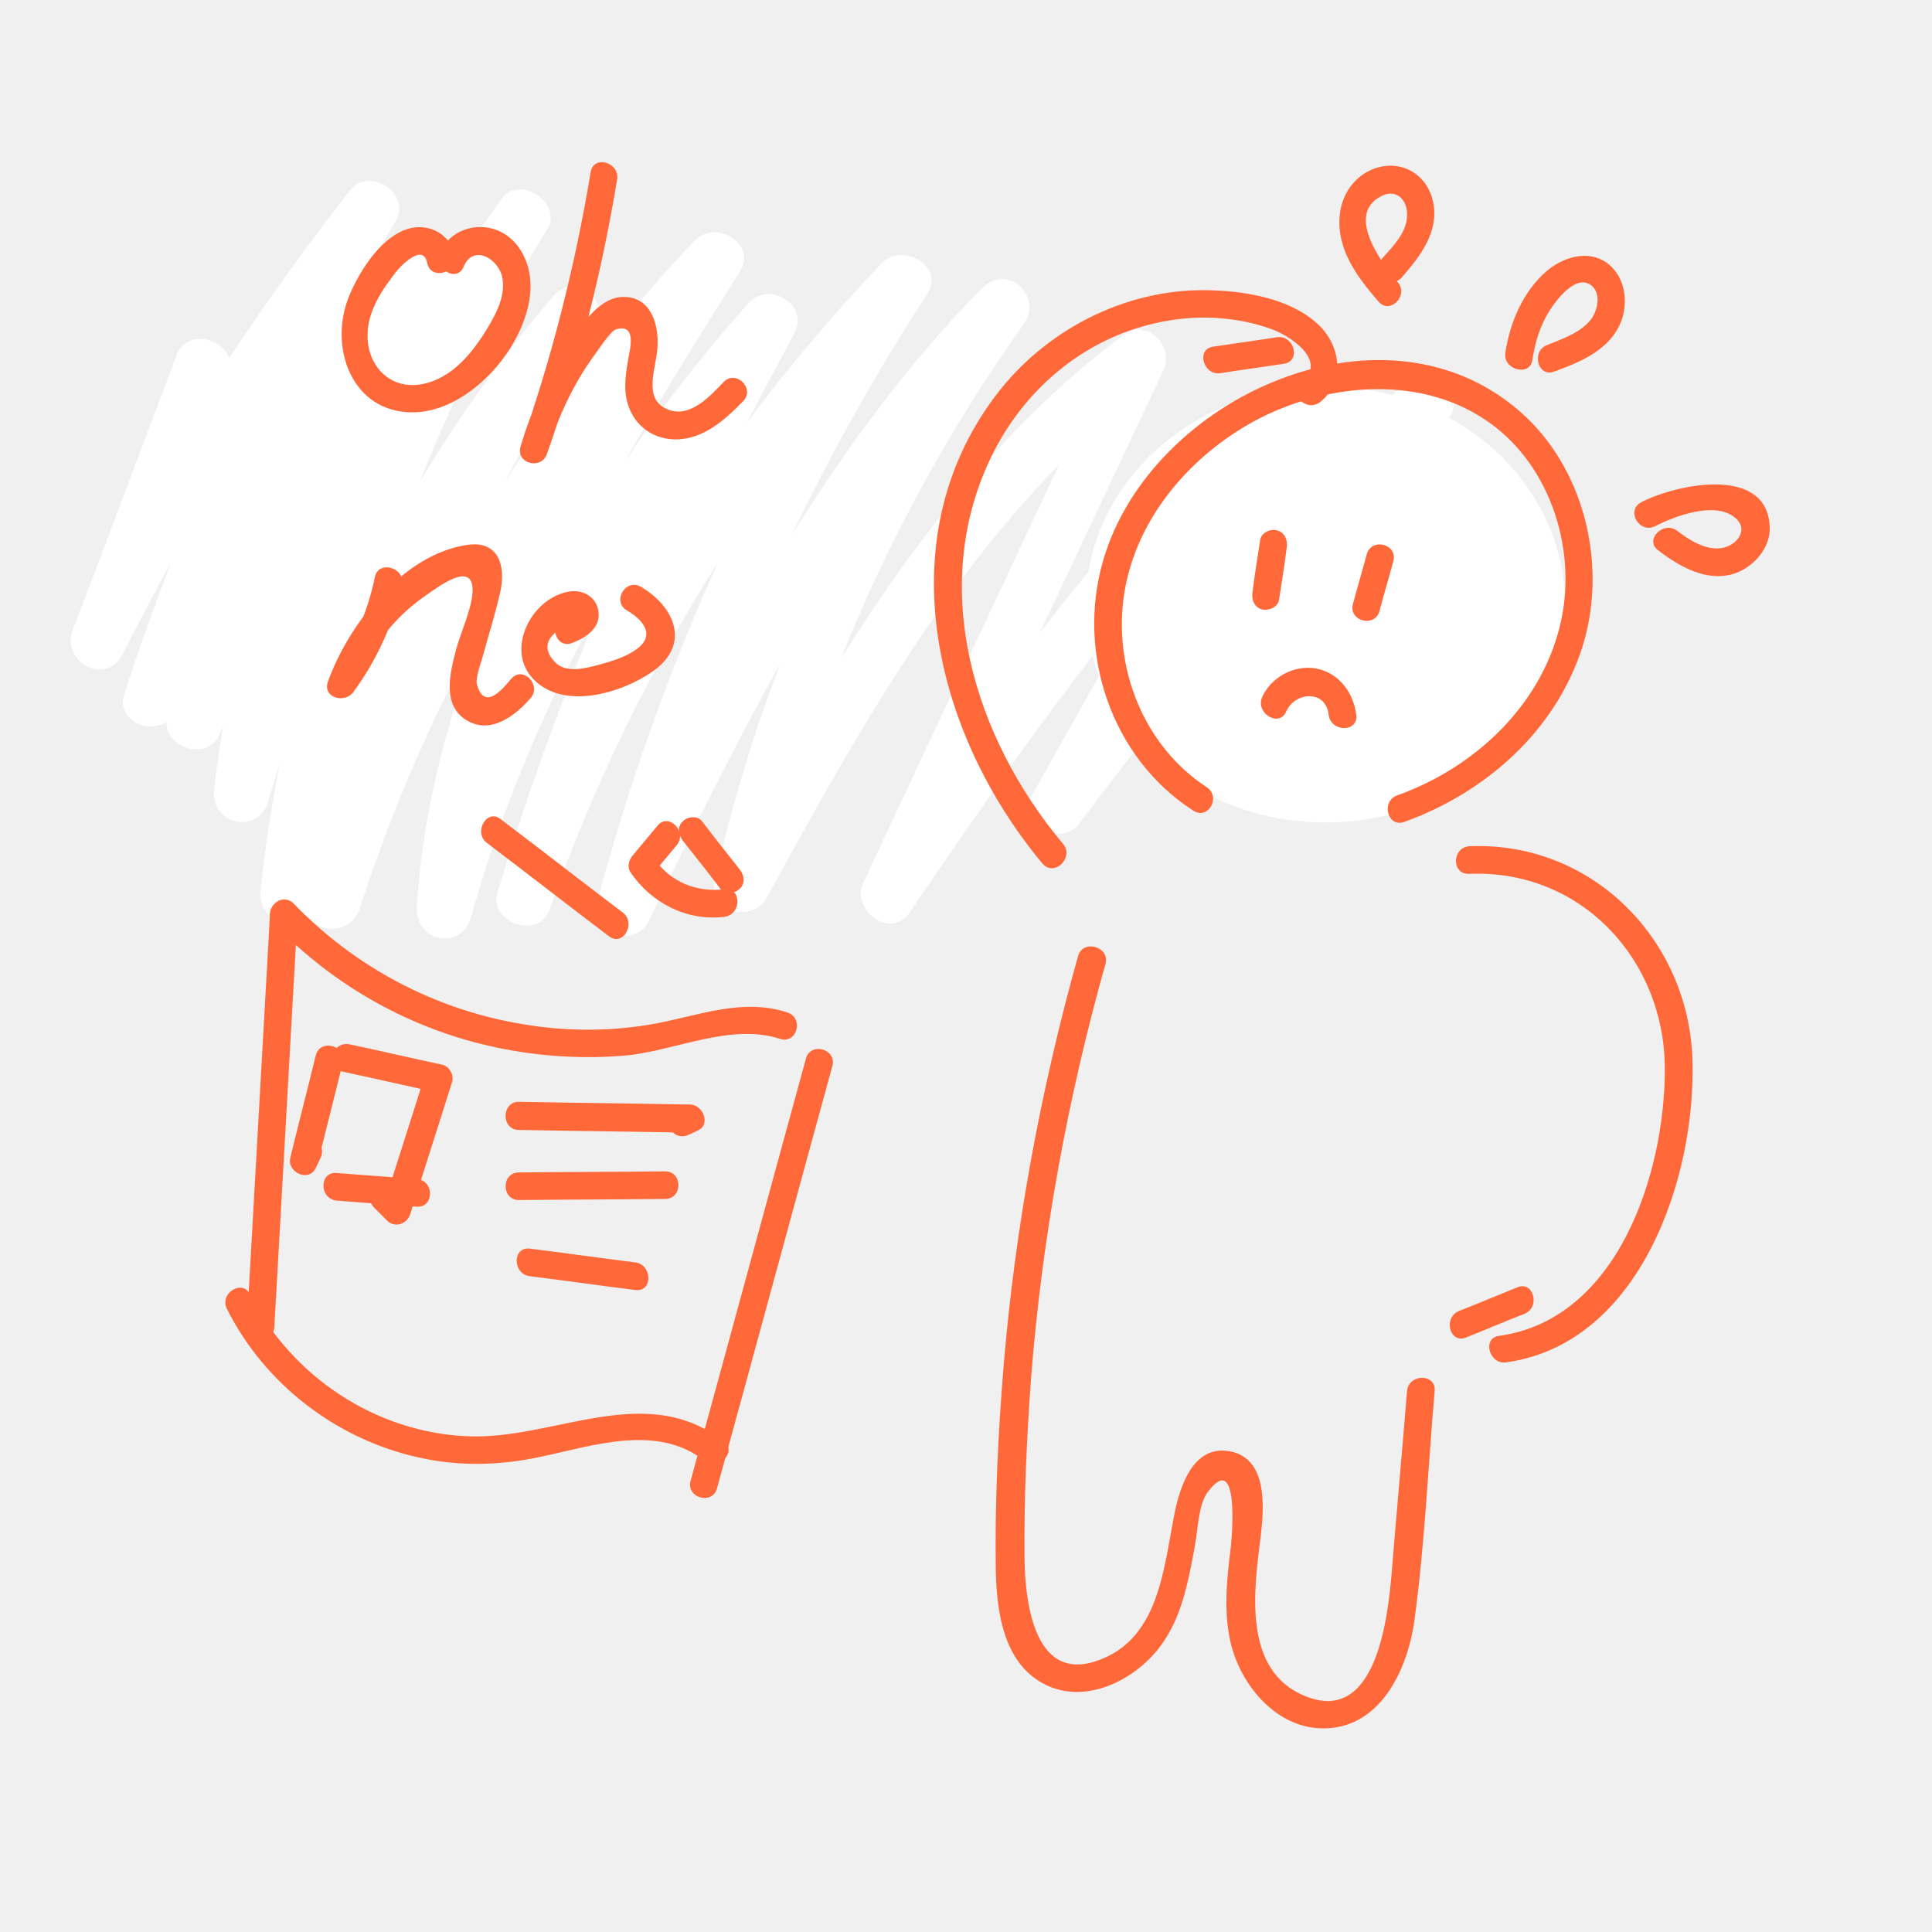
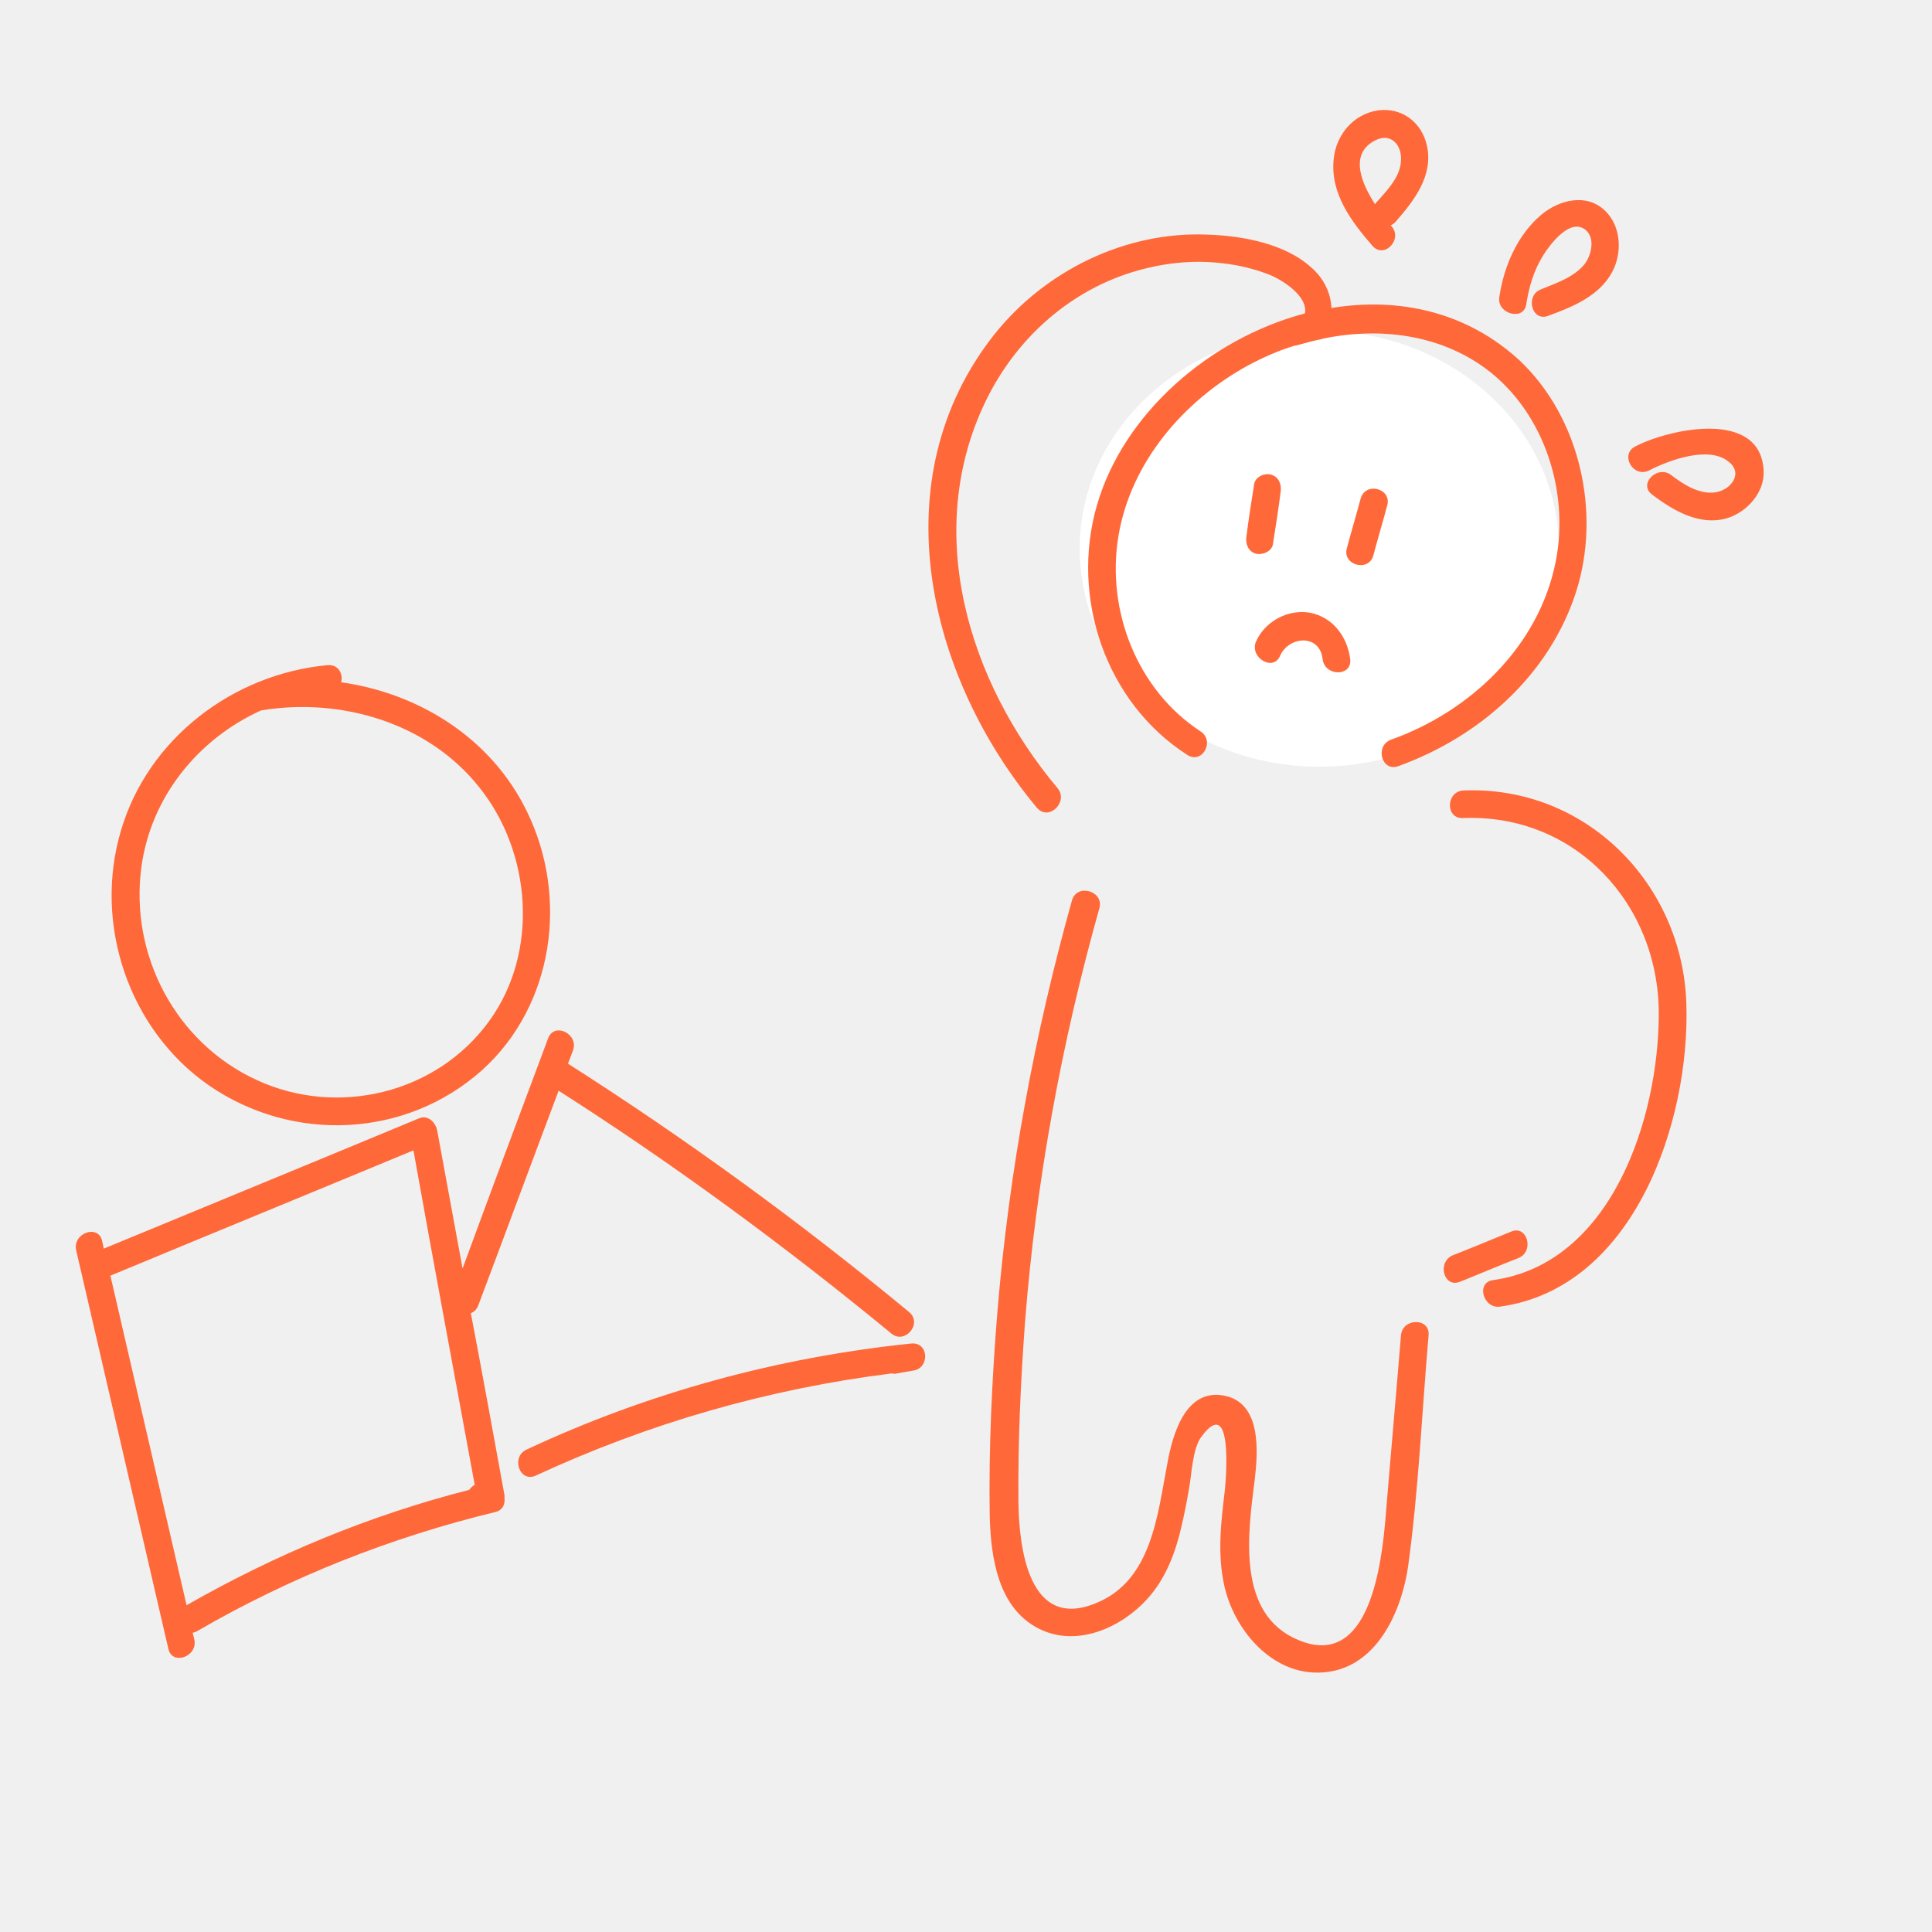
- <svg xmlns="http://www.w3.org/2000/svg" version="1.1" id="圖層_1" x="0px" y="0px" viewBox="0 0 350 350" style="enable-background:new 0 0 350 350;" xml:space="preserve">
+ <svg xmlns="http://www.w3.org/2000/svg" version="1.1" id="圖層_1" x="0px" y="0px" viewBox="-122 245.9 350 350" style="enable-background:new -122 245.9 350 350;" xml:space="preserve">
  <style type="text/css">
	.st0{fill:#FFFFFF;}
	.st1{fill:#FF693A;}
</style>
-   <path class="st0" d="M265.6,86.4c-7.5,6.7-15,13.5-22.6,20.2c6.6-10.4,13.1-20.8,19.7-31.2c2.7-4.3-3.5-9.2-7.3-6.3  c-11.2,8.4-21.3,17.9-30.8,28c3.8-6.8,7.7-13.6,11.5-20.3c2.3-4.2-3.5-9.7-7.3-6.3c-15,13.3-28.2,28.3-40.4,44.1L210.8,67  c2-4.4-3.2-9.5-7.3-6.3c-21.1,15.8-37.2,36.4-51.1,58.5c8.5-21.3,19.6-41.6,33-60.4c3.7-5.2-3-11.2-7.5-6.6  c-13.3,13.5-24.4,28.7-34.4,44.6c7.2-15,15.4-29.6,24.5-43.6c3.2-5-4.5-9.4-8.3-5.5c-8.7,9.2-16.9,18.8-24.4,28.9  c2.8-5.4,5.7-10.8,8.6-16.2c2.8-5.1-4.5-9.7-8.3-5.5c-8.1,9.1-15.6,18.7-22.4,28.7c6.6-11.8,13.8-23.2,20.9-34.5  c3.1-5-4.5-9.4-8.3-5.5C113,57.2,101.5,71.8,91.4,87.4c4.9-9.3,10.3-18.4,16.3-27.1c3.6-5.2-3.3-11.6-7.5-6.6  c-9,10.5-17.1,21.8-24.2,33.7c6.3-15.9,14-31.2,23.1-45.8c3-4.8-5-10.1-8.3-5.5c-3.1,4.4-6.2,9-9.1,13.5c0.6-4.2-5.9-7.9-8.9-3.9  c-1,1.4-2,2.8-3,4.2c-0.5-1-1.4-1.9-2.4-2.4c1.4-2.5,2.8-5,4.3-7.5c2.9-4.9-4.8-10-8.3-5.5c-7.7,9.8-15,20-21.9,30.4  c-1.1-3.7-7.7-5.2-9.4-0.8c-6.3,16.7-12.6,33.4-18.9,50c-2.2,5.9,6.1,10.3,9,4.4C25,113,28,107.4,31,101.8c-3,7.9-5.9,15.9-8.5,24  c-1.5,4.6,4.3,7.2,7.7,5c-0.4,4.7,7.7,7.2,9.6,2.2c0.2-0.5,0.4-1,0.6-1.4c-0.6,3.8-1.2,7.7-1.6,11.5c-0.7,6.4,8,8.2,9.8,2  c0.7-2.3,1.4-4.6,2.1-6.9c-1.5,7.7-2.7,15.4-3.5,23.2c-0.6,5.3,5.8,7.6,8.6,4.4c1.8,3.5,7.8,3.5,9.4-1.3c6-18.6,13.9-36.5,23.4-53.5  c-7,16.9-11.9,34.6-13.1,53.2c-0.4,6.3,8,8.3,9.8,2c5.6-19.8,13.6-38.8,23.6-56.7c-7.1,17-13.4,34.4-18.8,52.2  c-1.6,5.4,7.5,8.6,9.4,3.2c7.8-22.2,18.1-43.4,30.6-63.1c-9,20-16.4,40.7-22,61.9c-1.5,5.5,6.9,8.2,9.4,3.2  c7.6-15.7,15.4-31.5,23.9-46.8c-4.9,12.8-8.9,25.9-11.9,39.3c-1.3,5.7,6.7,8.1,9.4,3.2c15.1-27.5,30.8-55.9,52.9-78.3  c-11.8,25.2-23.6,50.4-35.4,75.6c-2.3,4.9,4.9,10.4,8.3,5.5c13.9-20.3,27.9-40.9,43.9-59.7c-7.2,12.7-14.4,25.4-21.5,38.1  c-2.8,4.9,4.8,10,8.3,5.5c12.7-16.7,25.5-33.5,40-48.6L215.3,132c-3.3,5.2,4.4,8.9,8.3,5.5c16.5-14.8,33.1-29.7,49.6-44.5  C278,88.7,270.4,82.2,265.6,86.4z" />
-   <ellipse class="st0" cx="240.1" cy="109.5" rx="43.4" ry="39.5" />
+   <ellipse class="st0" cx="117" cy="345.3" rx="43.4" ry="39.5" />
  <g id="XMLID_10_">
    <g id="XMLID_1_">
      <g id="XMLID_213_">
-         <path id="XMLID_217_" class="st1" d="M218.6,142.6c-11.5-7.5-17.1-21.9-14.9-35.3c2.2-13.4,11.8-24.6,23.5-31     c12.6-6.8,29.5-8.5,41.8-0.3c11.5,7.6,16.6,22.8,13.9,36c-3.1,15.3-15.5,27-29.8,32.1c-3,1.1-1.7,5.9,1.3,4.8     c14.7-5.3,27.3-16.4,32.2-31.5c4.6-14.3,0.8-31.5-10.2-41.9c-24.8-23.3-68.1-3.7-76.6,26.2c-4.8,16.7,1.6,35.6,16.3,45.1     C218.8,148.7,221.3,144.4,218.6,142.6L218.6,142.6z" />
+         <path class="st1" d="M163.5,353.2c-4.9,15.1-17.5,26.2-32.2,31.5c-3,1.1-4.3-3.7-1.3-4.8c14.3-5.1,26.7-16.8,29.8-32.1     c2.7-13.2-2.4-28.4-13.9-36c-8.3-5.5-18.7-6.6-28.5-4.5c-1.6,0.3-3.2,0.8-4.8,1.2c-3,0.9-5.9,2.2-8.5,3.6     c-11.7,6.4-21.3,17.6-23.5,31c-2.2,13.4,3.4,27.8,14.9,35.3c2.7,1.8,0.2,6.1-2.5,4.2c-14.7-9.5-21.1-28.4-16.3-45.1     c4.8-16.7,20.4-30.2,37.6-34.8c1.6-0.4,3.2-0.8,4.9-1c12.1-2,24.5,0.6,34.2,9.6C164.3,321.7,168.1,338.9,163.5,353.2z" />
      </g>
    </g>
    <g id="XMLID_2_">
      <g id="XMLID_207_">
-         <path id="XMLID_211_" class="st1" d="M228.3,97.8c-0.5,3.2-1,6.3-1.4,9.5c-0.2,1.3,0.3,2.7,1.7,3.1c1.2,0.3,2.9-0.4,3.1-1.7     c0.5-3.2,1-6.3,1.4-9.5c0.2-1.3-0.3-2.7-1.7-3.1C230.2,95.7,228.5,96.5,228.3,97.8L228.3,97.8z" />
+         <path id="XMLID_211_" class="st1" d="M105.2,333.6c-0.5,3.2-1,6.3-1.4,9.5c-0.2,1.3,0.3,2.7,1.7,3.1c1.2,0.3,2.9-0.4,3.1-1.7     c0.5-3.2,1-6.3,1.4-9.5c0.2-1.3-0.3-2.7-1.7-3.1C107.1,331.5,105.4,332.3,105.2,333.6L105.2,333.6z" />
      </g>
    </g>
    <g id="XMLID_3_">
      <g id="XMLID_201_">
-         <path id="XMLID_205_" class="st1" d="M247.6,100.4c-0.8,3-1.7,6-2.5,9c-0.9,3.1,4,4.4,4.8,1.3c0.8-3,1.7-6,2.5-9     C253.3,98.6,248.5,97.3,247.6,100.4L247.6,100.4z" />
+         <path id="XMLID_205_" class="st1" d="M124.5,336.2c-0.8,3-1.7,6-2.5,9c-0.9,3.1,4,4.4,4.8,1.3c0.8-3,1.7-6,2.5-9     C130.2,334.4,125.4,333.1,124.5,336.2L124.5,336.2z" />
      </g>
    </g>
    <g id="XMLID_5_">
      <g id="XMLID_195_">
-         <path id="XMLID_199_" class="st1" d="M192.6,152.9c-16.2-19.3-24.5-46.5-13-70.2c5.3-10.9,14.6-19.5,26.2-23.2     c5.4-1.7,11.1-2.4,16.7-1.7c2.8,0.3,5.7,1,8.3,2c3.5,1.4,9.7,5.8,4.9,9.5c-2.5,2,1,5.5,3.5,3.5c4.7-3.8,3.6-10.5-0.6-14.2     c-4.8-4.4-12.6-5.8-18.9-6c-14.8-0.6-29.3,6.5-38.5,18c-20.8,26.2-12.2,62.1,7.7,85.9C191.1,158.9,194.6,155.3,192.6,152.9     L192.6,152.9z" />
+         <path class="st1" d="M117.5,307.3c-1.6,0.3-3.2,0.8-4.8,1.2c-1-0.9-1.4-2.3,0-3.4c1-0.8,1.5-1.6,1.7-2.4c0.6-3-3.8-6-6.6-7.1     c-2.6-1-5.5-1.7-8.3-2c-5.6-0.7-11.3,0-16.7,1.7c-11.6,3.7-20.9,12.3-26.2,23.2c-11.5,23.7-3.2,50.9,13,70.2c2,2.4-1.5,6-3.7,3.6     c-19.9-23.8-28.5-59.7-7.7-85.9c9.2-11.5,23.7-18.6,38.5-18c6.3,0.2,14.1,1.6,18.9,6c2.2,1.9,3.5,4.6,3.6,7.3     C119.3,303.6,118.8,305.6,117.5,307.3z" />
      </g>
    </g>
    <g id="XMLID_6_">
      <g id="XMLID_189_">
-         <path id="XMLID_193_" class="st1" d="M266.2,158.3c20.3-0.8,35.4,15.6,35.4,35.4c0,18.9-8.5,45.3-30,48.3     c-3.2,0.4-1.8,5.3,1.3,4.8c24.3-3.4,34.4-33.6,33.7-54.9c-0.7-21.7-18.2-39.5-40.4-38.6C263,153.5,262.9,158.5,266.2,158.3     L266.2,158.3z" />
+         <path id="XMLID_193_" class="st1" d="M143.1,394.1c20.3-0.8,35.4,15.6,35.4,35.4c0,18.9-8.5,45.3-30,48.3     c-3.2,0.4-1.8,5.3,1.3,4.8c24.3-3.4,34.4-33.6,33.7-54.9c-0.7-21.7-18.2-39.5-40.4-38.6C139.9,389.3,139.8,394.3,143.1,394.1     L143.1,394.1z" />
      </g>
    </g>
    <g id="XMLID_7_">
      <g id="XMLID_183_">
-         <path id="XMLID_187_" class="st1" d="M195.3,173.2c-6.8,24.3-11.4,49.2-13.5,74.4c-1,12.3-1.6,24.8-1.4,37.2     c0.2,7.5,1.5,16.7,9,20.4c7.1,3.5,15.5-0.5,20.2-6.2c2.8-3.4,4.4-7.6,5.4-11.8c0.6-2.5,1.1-5,1.5-7.4c0.5-2.6,0.6-7.3,2.3-9.5     c5.7-7.6,4.4,7.7,4.2,9.7c-0.7,5.8-1.4,11.6-0.1,17.4c1.7,7.6,8,15.4,16.3,15.7c10.6,0.4,15.7-10.3,17-19.3     c1.9-13.8,2.5-27.9,3.7-41.8c0.3-3.2-4.7-3.2-5,0c-0.9,11-1.9,22.1-2.8,33.1c-0.7,8-2.8,27.6-15.8,22.1     c-11.3-4.7-9.1-19.4-7.9-29c0.6-5.1,1.3-14.1-5.7-15.3c-6.9-1.2-9.2,7.2-10.1,12.2c-1.8,9.3-2.8,21.3-12.9,25.4     c-12.2,5.1-14-9.9-14.1-18.3c-0.1-10.9,0.4-21.8,1.2-32.7c2-25.4,6.6-50.5,13.5-75C201,171.5,196.2,170.1,195.3,173.2     L195.3,173.2z" />
+         <path id="XMLID_187_" class="st1" d="M72.2,409c-6.8,24.3-11.4,49.2-13.5,74.4c-1,12.3-1.6,24.8-1.4,37.2     c0.2,7.5,1.5,16.7,9,20.4c7.1,3.5,15.5-0.5,20.2-6.2c2.8-3.4,4.4-7.6,5.4-11.8c0.6-2.5,1.1-5,1.5-7.4c0.5-2.6,0.6-7.3,2.3-9.5     c5.7-7.6,4.4,7.7,4.2,9.7c-0.7,5.8-1.4,11.6-0.1,17.4c1.7,7.6,8,15.4,16.3,15.7c10.6,0.4,15.7-10.3,17-19.3     c1.9-13.8,2.5-27.9,3.7-41.8c0.3-3.2-4.7-3.2-5,0c-0.9,11-1.9,22.1-2.8,33.1c-0.7,8-2.8,27.6-15.8,22.1     c-11.3-4.7-9.1-19.4-7.9-29c0.6-5.1,1.3-14.1-5.7-15.3c-6.9-1.2-9.2,7.2-10.1,12.2c-1.8,9.3-2.8,21.3-12.9,25.4     c-12.2,5.1-14-9.9-14.1-18.3c-0.1-10.9,0.4-21.8,1.2-32.7c2-25.4,6.6-50.5,13.5-75C77.9,407.3,73.1,405.9,72.2,409L72.2,409z" />
      </g>
    </g>
    <g id="XMLID_4_">
      <g id="XMLID_177_">
-         <path id="XMLID_181_" class="st1" d="M233,128.9c1.6-3.6,7.2-4,7.7,0.6c0.4,3.2,5.4,3.2,5,0c-0.5-4-3.1-7.6-7.3-8.4     c-4-0.7-8.2,1.6-9.8,5.3C227.5,129.3,231.8,131.8,233,128.9L233,128.9z" />
+         <path id="XMLID_181_" class="st1" d="M109.9,364.7c1.6-3.6,7.2-4,7.7,0.6c0.4,3.2,5.4,3.2,5,0c-0.5-4-3.1-7.6-7.3-8.4     c-4-0.7-8.2,1.6-9.8,5.3C104.4,365.1,108.7,367.6,109.9,364.7L109.9,364.7z" />
      </g>
-     </g>
-   </g>
-   <g id="XMLID_9_">
-     <g id="XMLID_12_">
-       <g id="XMLID_171_">
-         <path id="XMLID_175_" class="st1" d="M82.3,46.3c-0.7-4.2-5.2-6.2-9.1-4.6c-4.5,1.8-8.1,7.5-9.9,11.8     c-3.9,9.3,0.4,21.4,11.7,21.2c10.3-0.2,20.7-12.3,21.1-22.3c0.2-4.2-1.7-8.8-5.8-10.6c-4-1.7-8.9-0.1-10.6,4     c-1.2,2.9,3.1,5.5,4.3,2.5c1.7-4.1,6.3-1.5,7,2c0.6,3.2-1,6.3-2.6,9c-2.7,4.5-6.5,9.3-12,10.3c-6,1.1-10.1-3.7-9.8-9.3     c0.1-3,1.5-5.9,3.2-8.4c0.8-1.1,1.6-2.3,2.5-3.3c0.6-0.6,4.4-4.6,5.1-0.9C78.1,50.8,82.9,49.5,82.3,46.3L82.3,46.3z" />
-       </g>
-     </g>
-     <g id="XMLID_13_">
-       <g id="XMLID_165_">
-         <path id="XMLID_169_" class="st1" d="M107,31.2c-2.8,16.9-7,33.5-12.7,49.7c1.6,0.4,3.2,0.9,4.8,1.3c1.9-6.6,4.8-12.7,8.8-18.2     c0.3-0.4,2.7-4,3.6-4.3c4.1-1.3,2.5,4,2.3,5.4c-0.4,2.4-0.8,4.8-0.3,7.2c0.9,4.3,4.3,7.2,8.7,7.3c5.1,0.1,9.1-3.5,12.4-6.9     c2.3-2.3-1.3-5.8-3.5-3.5c-2.6,2.7-6.2,6.7-10.3,4.9c-4.4-1.9-1.9-7.5-1.7-11.1c0.3-3.9-1-9-5.8-9.2c-4.8-0.3-8.3,5.6-10.6,9     c-3.8,5.5-6.5,11.7-8.4,18.1c-0.9,3.1,3.8,4.3,4.8,1.3c5.7-16.2,9.9-32.7,12.7-49.7C112.3,29.4,107.5,28,107,31.2L107,31.2z" />
-       </g>
-     </g>
-   </g>
-   <g id="XMLID_19_">
-     <g id="XMLID_14_">
-       <g id="XMLID_159_">
-         <path id="XMLID_163_" class="st1" d="M67.9,104.6c-1.4,6.8-4.2,12.8-8.3,18.4c1.5,0.6,3,1.3,4.6,1.9c2.4-6.8,6.9-12.9,12.9-17     c2.3-1.6,8.2-6.1,8.5-1.4c0.2,3.2-2.2,8.1-3,11.3c-1.1,4.1-2.5,9.9,1.8,12.6c4.4,2.8,8.9-0.7,11.7-3.9c2.1-2.4-1.4-6-3.5-3.5     c-1.4,1.6-4.8,6-6.2,1c-0.3-1.1,0.7-3.9,1-4.9c1.1-4,2.4-8.1,3.3-12.2c0.9-4.4-0.4-9-6-8.2c-11.8,1.7-21.6,14.5-25.3,24.8     c-1,2.9,3,4,4.6,1.9c4.3-5.9,7.3-12.4,8.8-19.6C73.4,102.8,68.5,101.4,67.9,104.6L67.9,104.6z" />
-       </g>
-     </g>
-     <g id="XMLID_15_">
-       <g id="XMLID_152_">
-         <path id="XMLID_157_" class="st1" d="M103.6,116.5c2.6-1,5.6-2.9,4.7-6.3c-0.6-2.3-3-3.5-5.4-3c-6.7,1.3-11.3,10.4-6.4,15.7     c5.5,5.9,16.1,2.7,21.8-1.3c6.9-4.9,3.9-11.7-2.2-15.3c-2.8-1.6-5.3,2.7-2.5,4.3c2.9,1.7,5.3,4.5,1.6,7.1     c-1.8,1.3-4.4,2.1-6.6,2.7c-2.3,0.6-5.7,1.6-7.8-0.2c-2.1-2-2.2-3.9-0.1-5.7c1-0.6,1.5-1.5,1.4-2.7     C99.3,112.8,100.6,117.6,103.6,116.5L103.6,116.5z" />
-       </g>
-     </g>
-   </g>
-   <g id="XMLID_20_">
-     <g id="XMLID_145_">
-       <path id="XMLID_150_" class="st1" d="M48.9,165.9c-1.4,24.8-2.8,49.7-4.2,74.5c-0.2,3.2,4.8,3.2,5,0c1.4-24.8,2.8-49.7,4.2-74.5    C54.1,162.7,49.1,162.7,48.9,165.9L48.9,165.9z" />
-     </g>
-   </g>
-   <g id="XMLID_27_">
-     <g id="XMLID_138_">
-       <path id="XMLID_143_" class="st1" d="M49.6,167.3c10.9,11.4,25.1,19.3,40.5,22.5c7.7,1.6,15.6,2.1,23.4,1.4c9-0.9,18.9-5.9,27.8-3    c3.1,1,4.4-3.8,1.3-4.8c-8.1-2.6-15.8,0.5-23.7,2c-8,1.5-16.4,1.5-24.4,0.1c-15.7-2.6-30.2-10.3-41.3-21.8    C50.9,161.4,47.4,164.9,49.6,167.3L49.6,167.3z" />
-     </g>
-   </g>
-   <g id="XMLID_34_">
-     <g id="XMLID_131_">
-       <path id="XMLID_136_" class="st1" d="M146,191.8c-7,25.5-13.9,51-20.9,76.5c-0.8,3.1,4,4.4,4.8,1.3c7-25.5,13.9-51,20.9-76.5    C151.6,190,146.8,188.7,146,191.8L146,191.8z" />
-     </g>
-   </g>
-   <g id="XMLID_39_">
-     <g id="XMLID_124_">
-       <path id="XMLID_129_" class="st1" d="M41.1,237.1c6.8,13.6,19.8,23.6,34.6,26.9c7.4,1.7,14.9,1.5,22.3-0.1c9.5-2,21-6,29.6,0.7    c2.5,1.9,6.1-1.6,3.5-3.5c-14.2-11-30.6-0.3-46.2-0.9c-16.7-0.6-32.1-10.8-39.6-25.7C44,231.7,39.7,234.2,41.1,237.1L41.1,237.1z" />
-     </g>
-   </g>
-   <g id="XMLID_50_">
-     <g id="XMLID_117_">
-       <path id="XMLID_122_" class="st1" d="M57.2,191.2c-1.5,6.2-3.1,12.3-4.6,18.5c-0.7,2.6,3.3,4.6,4.6,1.9c0.3-0.6,0.6-1.3,0.9-1.9    c1.3-2.9-3-5.4-4.3-2.5c-0.3,0.6-0.6,1.3-0.9,1.9c1.5,0.6,3,1.3,4.6,1.9c1.5-6.2,3.1-12.3,4.6-18.5    C62.8,189.4,58,188.1,57.2,191.2L57.2,191.2z" />
-     </g>
-   </g>
-   <g id="XMLID_51_">
-     <g id="XMLID_110_">
-       <path id="XMLID_115_" class="st1" d="M61.9,194.1c5.6,1.2,11.2,2.5,16.8,3.7c-0.6-1-1.2-2.1-1.7-3.1c-2.5,8-5.1,16-7.6,24    c1.4-0.4,2.8-0.7,4.2-1.1c-0.8-0.8-1.5-1.5-2.3-2.3c-2.3-2.3-5.8,1.2-3.5,3.5c0.8,0.8,1.5,1.5,2.3,2.3c1.4,1.4,3.6,0.7,4.2-1.1    c2.5-8,5.1-16,7.6-24c0.4-1.2-0.5-2.8-1.7-3.1c-5.6-1.2-11.2-2.5-16.8-3.7C60.1,188.5,58.8,193.4,61.9,194.1L61.9,194.1z" />
-     </g>
-   </g>
-   <g id="XMLID_59_">
-     <g id="XMLID_103_">
-       <path id="XMLID_108_" class="st1" d="M61,217.5c4.8,0.4,9.7,0.7,14.5,1.1c3.2,0.2,3.2-4.8,0-5c-4.8-0.4-9.7-0.7-14.5-1.1    C57.8,212.2,57.8,217.2,61,217.5L61,217.5z" />
-     </g>
-   </g>
-   <g id="XMLID_61_">
-     <g id="XMLID_96_">
-       <path id="XMLID_101_" class="st1" d="M94,204.7c10.4,0.2,20.8,0.3,31.2,0.5c-0.4-1.6-0.8-3.1-1.3-4.7c-0.6,0.3-1.2,0.5-1.7,0.8    c-2.9,1.3-0.4,5.6,2.5,4.3c0.6-0.3,1.2-0.5,1.7-0.8c2.4-1,1-4.6-1.3-4.7c-10.4-0.2-20.8-0.3-31.2-0.5    C90.8,199.7,90.8,204.7,94,204.7L94,204.7z" />
-     </g>
-   </g>
-   <g id="XMLID_92_">
-     <g id="XMLID_89_">
-       <path id="XMLID_94_" class="st1" d="M94,217.4c8.8-0.1,17.7-0.1,26.5-0.2c3.2,0,3.2-5,0-5c-8.8,0.1-17.7,0.1-26.5,0.2    C90.8,212.4,90.8,217.4,94,217.4L94,217.4z" />
-     </g>
-   </g>
-   <g id="XMLID_99_">
-     <g id="XMLID_83_">
-       <path id="XMLID_87_" class="st1" d="M96,231.2c6.4,0.8,12.7,1.7,19.1,2.5c3.2,0.4,3.1-4.6,0-5c-6.4-0.8-12.7-1.7-19.1-2.5    C92.8,225.8,92.8,230.8,96,231.2L96,231.2z" />
-     </g>
-   </g>
-   <g id="XMLID_106_">
-     <g id="XMLID_77_">
-       <path id="XMLID_81_" class="st1" d="M123.7,152.3c2.3,2.9,4.6,5.8,6.8,8.7c0.8,1.1,2.7,0.9,3.5,0c1.1-1,0.8-2.5,0-3.5    c-2.3-2.9-4.6-5.8-6.8-8.7c-0.8-1.1-2.7-0.9-3.5,0C122.6,149.8,122.9,151.2,123.7,152.3L123.7,152.3z" />
-     </g>
-   </g>
-   <g id="XMLID_113_">
-     <g id="XMLID_71_">
-       <path id="XMLID_75_" class="st1" d="M119.1,149.6c-1.5,1.8-3,3.6-4.5,5.4c-0.7,0.8-1,2.1-0.4,3c3.8,5.6,10.2,8.9,17,8.1    c3.2-0.4,3.2-5.4,0-5c-5,0.6-9.8-1.3-12.7-5.6c-0.1,1-0.3,2-0.4,3c1.5-1.8,3-3.6,4.5-5.4C124.6,150.7,121.1,147.1,119.1,149.6    L119.1,149.6z" />
-     </g>
-   </g>
-   <g id="XMLID_120_">
-     <g id="XMLID_65_">
-       <path id="XMLID_69_" class="st1" d="M88.2,152.7c7.4,5.6,14.7,11.3,22.1,16.9c2.6,2,5-2.4,2.5-4.3c-7.4-5.6-14.7-11.3-22.1-16.9    C88.2,146.4,85.7,150.8,88.2,152.7L88.2,152.7z" />
-     </g>
-   </g>
-   <g id="XMLID_127_">
-     <g id="XMLID_57_">
-       <path id="XMLID_63_" class="st1" d="M221.1,67.6c3.8-0.6,7.6-1.1,11.5-1.7c3.2-0.5,1.8-5.3-1.3-4.8c-3.8,0.6-7.6,1.1-11.5,1.7    C216.6,63.2,218,68.1,221.1,67.6L221.1,67.6z" />
    </g>
  </g>
  <g id="XMLID_134_">
    <g id="XMLID_49_">
-       <path id="XMLID_55_" class="st1" d="M265.6,242.3c3.5-1.4,7-2.9,10.6-4.3c2.9-1.2,1.6-6-1.3-4.8c-3.5,1.4-7,2.9-10.6,4.3    C261.4,238.7,262.6,243.5,265.6,242.3L265.6,242.3z" />
+       <path id="XMLID_55_" class="st1" d="M142.5,478.1c3.5-1.4,7-2.9,10.6-4.3c2.9-1.2,1.6-6-1.3-4.8c-3.5,1.4-7,2.9-10.6,4.3    C138.3,474.5,139.5,479.3,142.5,478.1L142.5,478.1z" />
    </g>
  </g>
  <g id="XMLID_141_">
    <g id="XMLID_43_">
-       <path id="XMLID_47_" class="st1" d="M253.2,51.1c-2.8-3.3-9.6-12.3-2.9-15.6c2.8-1.4,4.8,0.9,4.6,3.7c-0.1,2.9-2.5,5.4-4.4,7.5    c-2.1,2.4,1.4,6,3.5,3.5c3.3-3.8,6.8-8.3,5.6-13.7c-0.9-4.2-4.5-7-8.9-6.4c-4.5,0.7-7.6,4.5-8,8.9c-0.6,6.2,3.2,11.2,7,15.6    C251.8,57.1,255.3,53.5,253.2,51.1L253.2,51.1z" />
+       <path id="XMLID_47_" class="st1" d="M130.1,286.9c-2.8-3.3-9.6-12.3-2.9-15.6c2.8-1.4,4.8,0.9,4.6,3.7c-0.1,2.9-2.5,5.4-4.4,7.5    c-2.1,2.4,1.4,6,3.5,3.5c3.3-3.8,6.8-8.3,5.6-13.7c-0.9-4.2-4.5-7-8.9-6.4c-4.5,0.7-7.6,4.5-8,8.9c-0.6,6.2,3.2,11.2,7,15.6    C128.7,292.9,132.2,289.3,130.1,286.9L130.1,286.9z" />
    </g>
  </g>
  <g id="XMLID_148_">
    <g id="XMLID_36_">
-       <path id="XMLID_41_" class="st1" d="M277.6,65.2c0.5-3.2,1.4-6.2,3.1-8.9c1.2-1.9,4.9-6.9,7.7-4.5c1.7,1.5,1,4.5-0.2,6.1    c-1.9,2.4-5.2,3.5-7.9,4.6c-3,1.1-1.7,6,1.3,4.8c4.4-1.6,9.3-3.6,11.6-8c1.8-3.4,1.6-8.2-1.3-11c-3.4-3.3-8.4-2-11.7,0.8    c-4.3,3.7-6.7,9.4-7.5,14.9C272.3,67,277.2,68.3,277.6,65.2L277.6,65.2z" />
+       <path id="XMLID_41_" class="st1" d="M154.5,301c0.5-3.2,1.4-6.2,3.1-8.9c1.2-1.9,4.9-6.9,7.7-4.5c1.7,1.5,1,4.5-0.2,6.1    c-1.9,2.4-5.2,3.5-7.9,4.6c-3,1.1-1.7,6,1.3,4.8c4.4-1.6,9.3-3.6,11.6-8c1.8-3.4,1.6-8.2-1.3-11c-3.4-3.3-8.4-2-11.7,0.8    c-4.3,3.7-6.7,9.4-7.5,14.9C149.2,302.8,154.1,304.1,154.5,301L154.5,301z" />
    </g>
  </g>
  <g id="XMLID_155_">
    <g id="XMLID_29_">
-       <path id="XMLID_33_" class="st1" d="M299.9,95.3c3.5-1.8,10.7-4.5,14.3-1.6c2.8,2.1,0.5,5.2-2.4,5.6s-5.8-1.5-7.9-3.1    c-2.5-2-6.1,1.6-3.5,3.5c3.8,2.9,8.6,5.7,13.5,4.3c3.7-1.1,6.9-4.7,6.7-8.6c-0.5-11.3-17.2-7.6-23.3-4.4    C294.5,92.5,297,96.8,299.9,95.3L299.9,95.3z" />
+       <path id="XMLID_33_" class="st1" d="M176.8,331.1c3.5-1.8,10.7-4.5,14.3-1.6c2.8,2.1,0.5,5.2-2.4,5.6s-5.8-1.5-7.9-3.1    c-2.5-2-6.1,1.6-3.5,3.5c3.8,2.9,8.6,5.7,13.5,4.3c3.7-1.1,6.9-4.7,6.7-8.6c-0.5-11.3-17.2-7.6-23.3-4.4    C171.4,328.3,173.9,332.6,176.8,331.1L176.8,331.1z" />
    </g>
  </g>
+   <path class="st1" d="M42.7,483.6c-19.7-16.3-40.3-31.3-61.8-45c0.3-0.8,0.6-1.6,0.9-2.4c1.1-3-3.4-5.2-4.5-2.2  c-5.2,13.9-10.4,27.8-15.5,41.7c-1.5-8.3-3.1-16.7-4.6-25c-0.3-1.5-1.7-2.9-3.3-2.2c-19,7.9-38,15.7-57.1,23.6  c-0.1-0.5-0.2-1-0.3-1.4c-0.7-3.1-5.4-1.4-4.7,1.7c5.6,24.1,11.1,48.1,16.7,72.2c0.7,3.1,5.4,1.4,4.7-1.7c-0.1-0.4-0.2-0.8-0.3-1.2  c0.3-0.1,0.5-0.1,0.8-0.3c16.9-9.8,35.1-17,54.1-21.6c1.2-0.3,1.7-1.3,1.6-2.4c0-0.2,0-0.4,0-0.6c-2-11-4-22-6.1-33  c0.5-0.2,1-0.6,1.3-1.3c4.9-13,9.7-26,14.6-39c21,13.4,41.1,28.2,60.3,44C41.9,489.5,45.2,485.7,42.7,483.6z M-36,514.9  c-0.4,0.2-0.7,0.5-1,0.9c-18,4.6-35.1,11.7-51.2,20.9c-4.6-19.9-9.2-39.8-13.8-59.7c18.3-7.6,36.6-15.1,54.9-22.7  C-43.5,474.5-39.7,494.7-36,514.9z" />
+   <path class="st1" d="M43,489.3c-24.1,2.5-47.6,8.9-69.6,19.2c-2.9,1.3-1.3,6.1,1.7,4.7c20.5-9.5,42.1-15.7,64.5-18.5  c0.3,0.1,0.6,0.1,0.9,0l2.9-0.5C46.5,493.8,46.3,488.9,43,489.3z" />
+   <path class="st1" d="M-26.5,393c-6.4-13.3-19.5-21.5-33.7-23.5c0.4-1.5-0.5-3.3-2.5-3.1c-17.1,1.6-32.5,13.3-37.4,30  c-5,16.9,1.4,36,15.9,46.1c15.2,10.5,35.7,9.6,49.5-2.7C-21.6,428-19,408.4-26.5,393z M-33.4,430.9c-9.5,13.1-27.4,17.4-42,10.7  c-14.7-6.7-23.1-22.6-21-38.5c1.7-12.9,10.4-23.4,21.7-28.5c0,0,0,0,0,0c14.4-2.4,30.2,2.2,39.5,13.9  C-25.7,400.3-24.3,418.4-33.4,430.9z" />
</svg>
